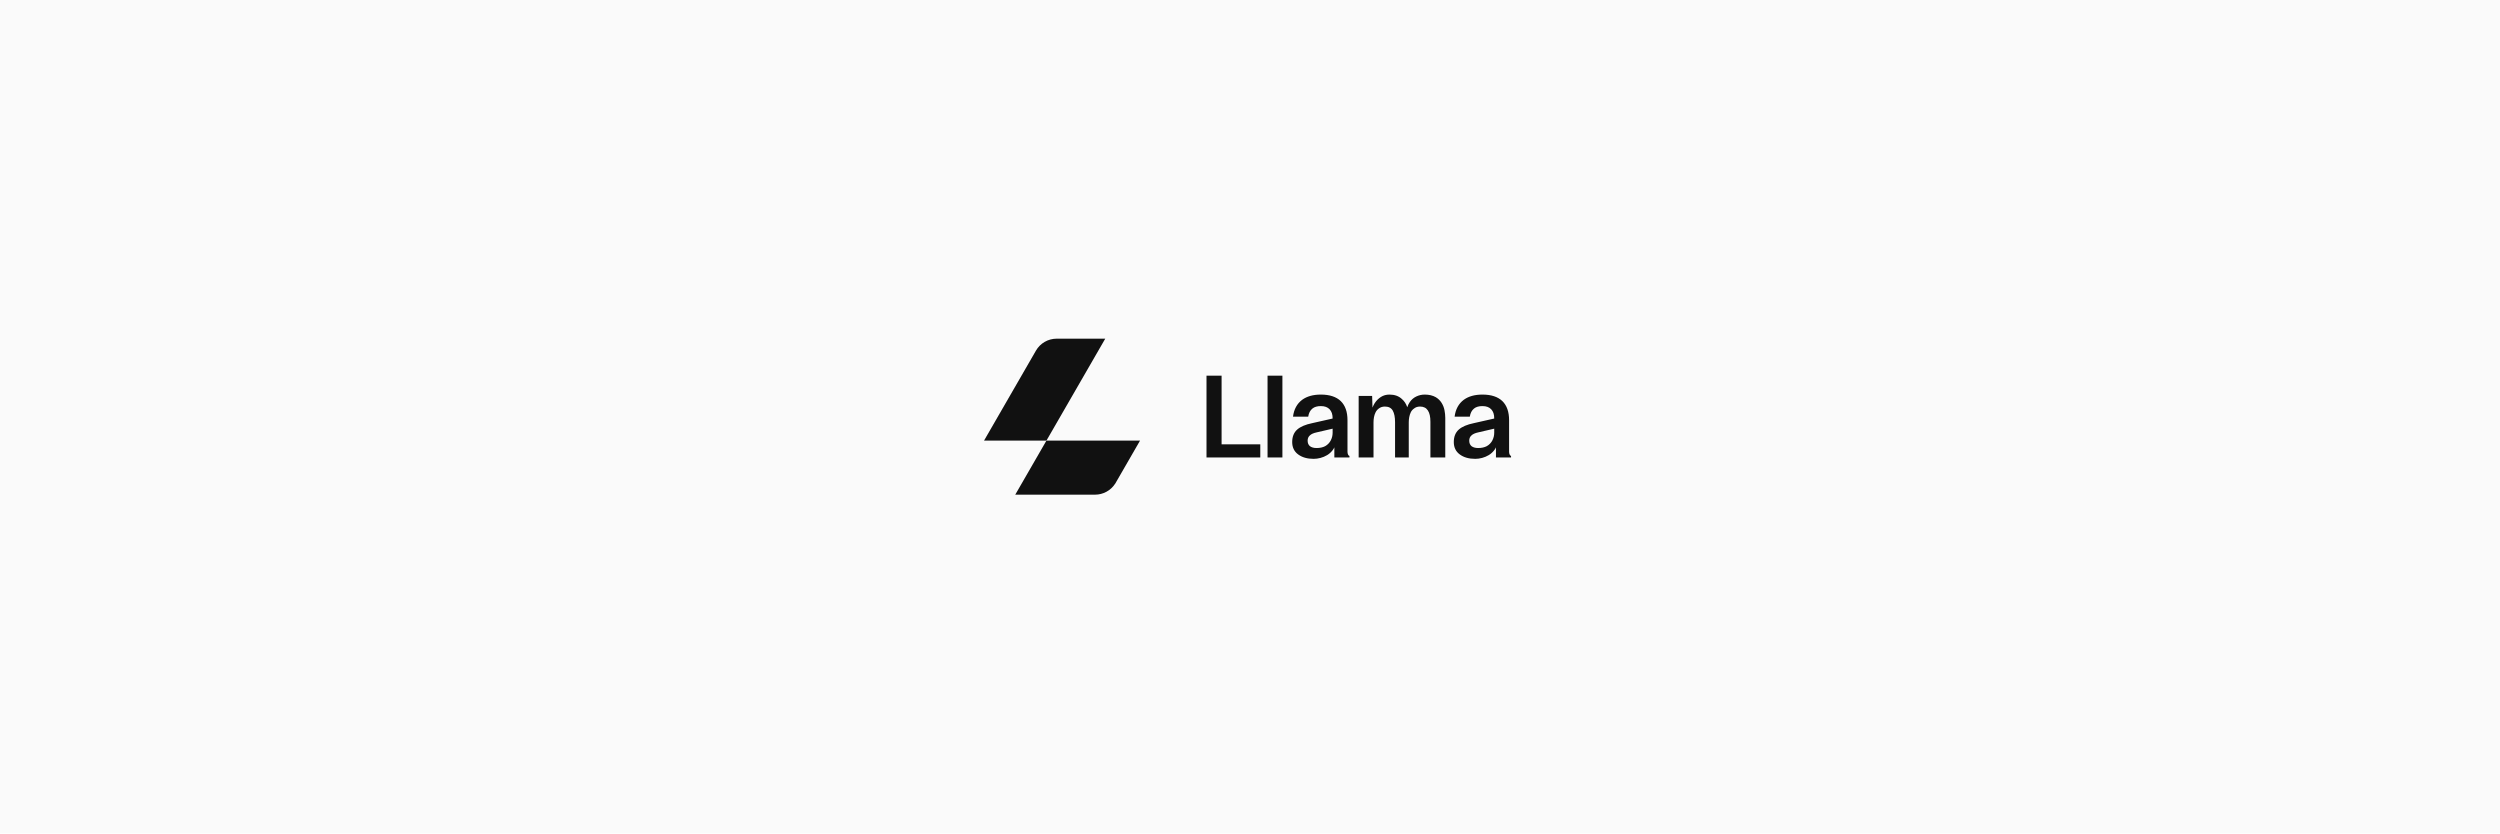
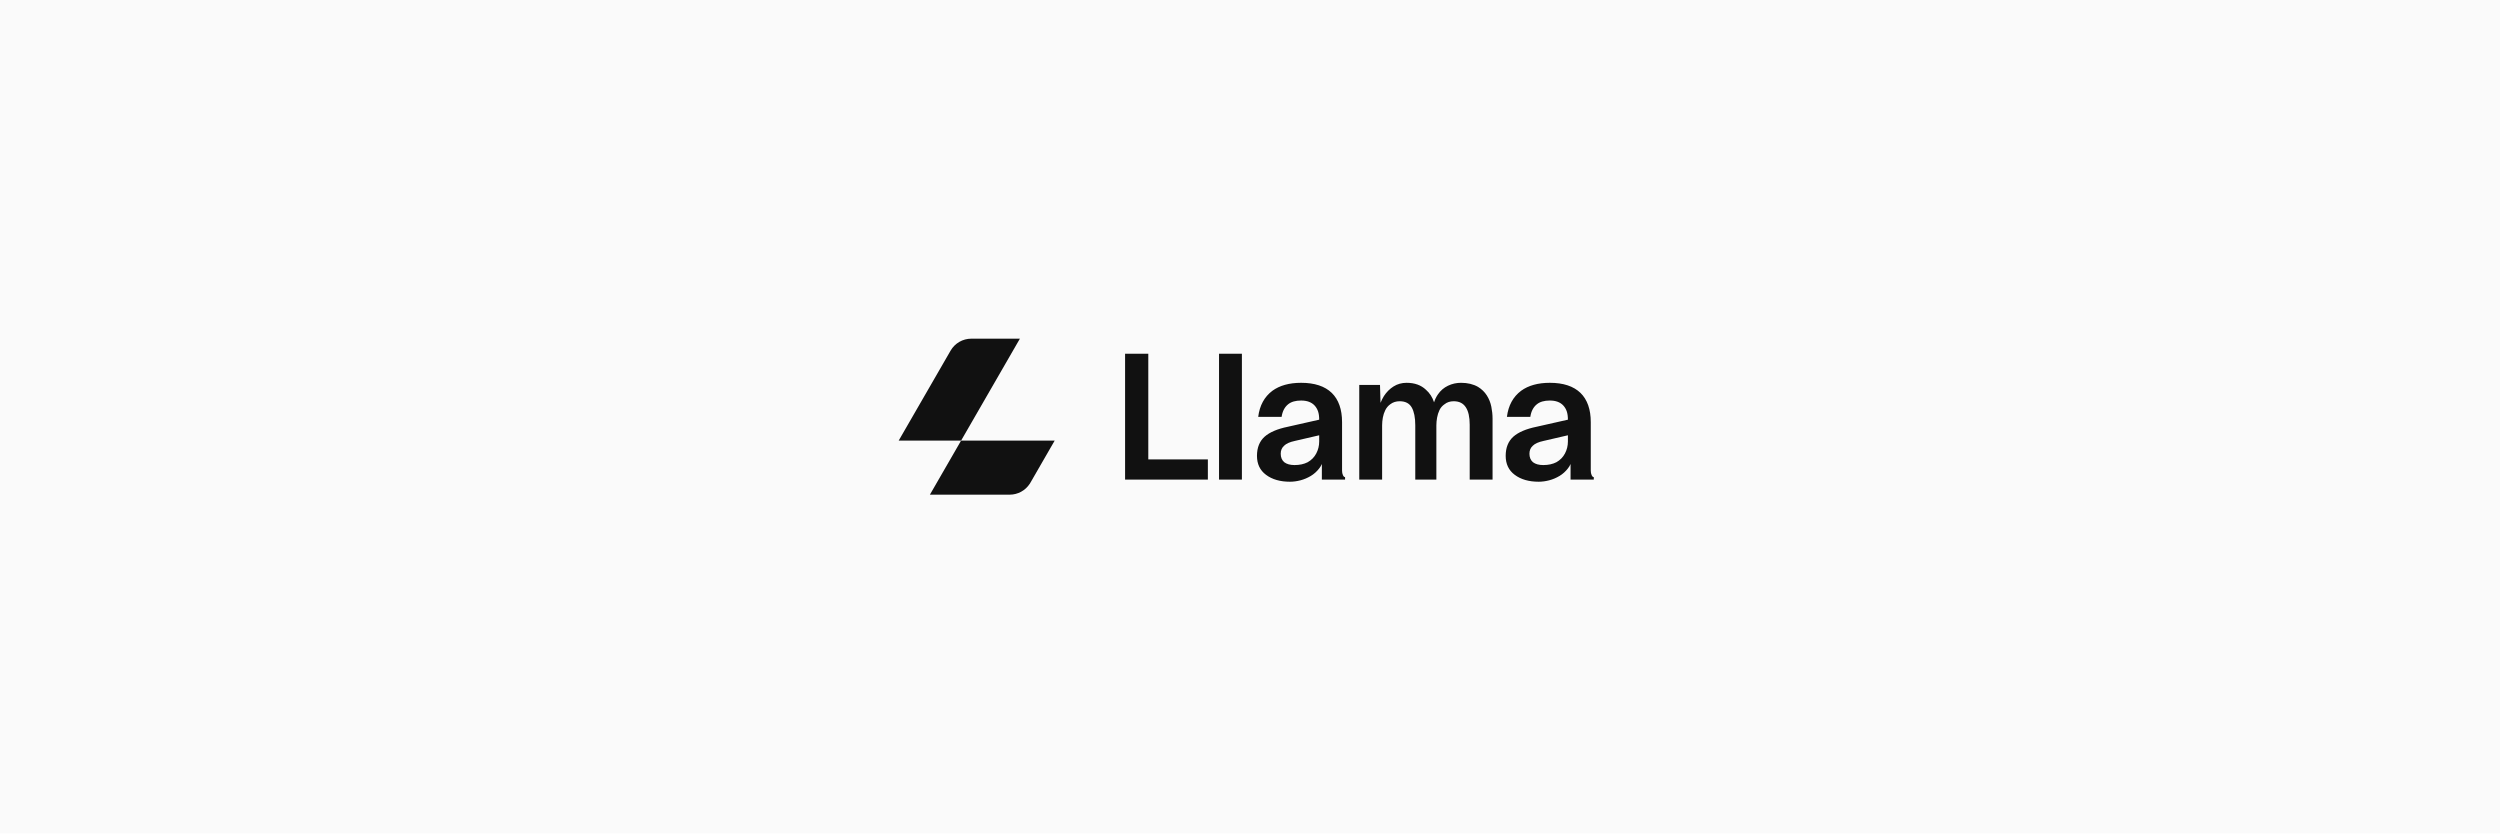
<svg xmlns="http://www.w3.org/2000/svg" width="1500" height="500" viewBox="0 0 1500 500" fill="none">
  <rect width="1500" height="500" fill="#FAFAFA" />
-   <g transform="translate(590.430 196.000) scale(0.18)">
+   <g transform="translate(539.220 196.000) scale(0.18)">
    <g transform="translate(0 0)">
      <path transform="translate(0 40) scale(0.866667)" d="M600 392L504.249 558L504.137 557.929C487.252 584.069 458.193 600 426.864 600H120L240 392H600Z" fill="#111111" />
      <path transform="translate(0 40) scale(0.866667)" d="M240 392H0L199.602 46.025C216.032 17.546 246.411 3.25756e-05 279.29 0H466.154L240 392Z" fill="#111111" />
-       <path d="M741.5 436V163.4H791.797V392.23H920.802V436ZM994.519 436H944.99V163.4H994.519ZM1098.568 440.607Q1066.7 440.607 1046.735 425.634Q1027.154 411.044 1027.154 384.552Q1027.154 358.059 1043.664 343.086Q1060.173 328.496 1093.96 321.585L1161.918 306.227Q1161.918 295.477 1159.423 288.182Q1156.927 280.887 1151.936 275.512Q1141.953 264.761 1122.756 264.761Q1104.711 264.761 1094.728 272.824Q1083.21 282.039 1080.522 300.084H1029.842Q1034.449 263.225 1060.557 243.644Q1084.362 226.367 1122.756 226.367Q1166.526 226.367 1189.178 248.252Q1211.447 270.136 1211.447 311.602V416.803Q1211.447 422.178 1213.367 426.401Q1215.286 430.625 1217.974 430.625V436H1167.677V402.213Q1165.374 407.588 1161.918 411.812Q1154.239 421.794 1143.681 428.129Q1133.123 434.464 1121.412 437.536Q1109.702 440.607 1098.568 440.607ZM1108.55 404.517Q1125.06 404.517 1136.962 398.374Q1149.248 391.463 1155.583 379.368Q1161.918 367.274 1161.918 353.452V340.014L1108.934 352.3Q1092.808 355.756 1085.897 362.667Q1078.603 369.194 1078.603 379.944Q1078.603 391.846 1086.281 398.374Q1094.344 404.517 1108.55 404.517ZM1248.69 436V230.974H1293.611L1294.763 269.752Q1297.834 262.074 1302.058 255.163Q1310.505 242.108 1322.983 234.238Q1335.461 226.367 1351.203 226.367Q1377.311 226.367 1393.052 241.341Q1405.339 252.091 1410.714 268.601Q1413.785 259.002 1419.161 251.323Q1427.607 239.037 1440.853 232.702Q1454.099 226.367 1469.073 226.367Q1490.574 226.367 1505.932 235.197Q1517.834 242.492 1524.937 253.627Q1532.04 264.761 1534.728 278.007Q1537.415 291.253 1537.415 304.307V436H1487.886V316.977Q1487.886 292.021 1479.44 279.351Q1470.993 266.297 1453.332 266.297Q1441.429 266.297 1433.366 272.824Q1426.072 277.815 1422.424 285.494Q1418.777 293.173 1417.241 301.812Q1415.705 310.45 1415.705 318.513V436H1370.016V318.513Q1370.016 293.173 1362.337 279.735Q1354.658 266.297 1336.229 266.297Q1324.326 266.297 1315.88 272.824Q1308.969 277.815 1305.129 285.494Q1301.29 293.173 1299.754 301.812Q1298.218 310.45 1298.218 318.513V436ZM1637.241 440.607Q1605.373 440.607 1585.408 425.634Q1565.827 411.044 1565.827 384.552Q1565.827 358.059 1582.337 343.086Q1598.846 328.496 1632.633 321.585L1700.591 306.227Q1700.591 295.477 1698.096 288.182Q1695.6 280.887 1690.609 275.512Q1680.626 264.761 1661.429 264.761Q1643.384 264.761 1633.401 272.824Q1621.883 282.039 1619.195 300.084H1568.515Q1573.122 263.225 1599.23 243.644Q1623.035 226.367 1661.429 226.367Q1705.199 226.367 1727.851 248.252Q1750.12 270.136 1750.12 311.602V416.803Q1750.12 422.178 1752.04 426.401Q1753.959 430.625 1756.647 430.625V436H1706.35V402.213Q1704.047 407.588 1700.591 411.812Q1692.912 421.794 1682.354 428.129Q1671.795 434.464 1660.085 437.536Q1648.375 440.607 1637.241 440.607ZM1647.223 404.517Q1663.733 404.517 1675.635 398.374Q1687.921 391.463 1694.256 379.368Q1700.591 367.274 1700.591 353.452V340.014L1647.607 352.3Q1631.481 355.756 1624.57 362.667Q1617.275 369.194 1617.275 379.944Q1617.275 391.846 1624.954 398.374Q1633.017 404.517 1647.223 404.517Z" fill="#111111" />
+       <path d="M754.591 509.773V90.227H832V442.409H1030.545V509.773ZM1144 509.773H1067.773V90.227H1144ZM1304.136 516.864Q1255.091 516.864 1224.364 493.818Q1194.227 471.364 1194.227 430.591Q1194.227 389.818 1219.636 366.773Q1245.045 344.318 1297.045 333.682L1401.636 310.045Q1401.636 293.5 1397.795 282.273Q1393.955 271.045 1386.273 262.773Q1370.909 246.227 1341.364 246.227Q1313.591 246.227 1298.227 258.636Q1280.5 272.818 1276.364 300.591H1198.364Q1205.455 243.864 1245.636 213.727Q1282.273 187.136 1341.364 187.136Q1408.727 187.136 1443.591 220.818Q1477.864 254.5 1477.864 318.318V480.227Q1477.864 488.5 1480.818 495Q1483.773 501.5 1487.909 501.5V509.773H1410.5V457.773Q1406.955 466.045 1401.636 472.545Q1389.818 487.909 1373.568 497.659Q1357.318 507.409 1339.295 512.136Q1321.273 516.864 1304.136 516.864ZM1319.5 461.318Q1344.909 461.318 1363.227 451.864Q1382.136 441.227 1391.886 422.614Q1401.636 404 1401.636 382.727V362.045L1320.091 380.955Q1295.273 386.273 1284.636 396.909Q1273.409 406.955 1273.409 423.5Q1273.409 441.818 1285.227 451.864Q1297.636 461.318 1319.5 461.318ZM1535.182 509.773V194.227H1604.318L1606.091 253.909Q1610.818 242.091 1617.318 231.455Q1630.318 211.364 1649.523 199.25Q1668.727 187.136 1692.955 187.136Q1733.136 187.136 1757.364 210.182Q1776.273 226.727 1784.545 252.136Q1789.273 237.364 1797.545 225.545Q1810.545 206.636 1830.932 196.886Q1851.318 187.136 1874.364 187.136Q1907.455 187.136 1931.091 200.727Q1949.409 211.955 1960.341 229.091Q1971.273 246.227 1975.409 266.614Q1979.545 287 1979.545 307.091V509.773H1903.318V326.591Q1903.318 288.182 1890.318 268.682Q1877.318 248.591 1850.136 248.591Q1831.818 248.591 1819.409 258.636Q1808.182 266.318 1802.568 278.136Q1796.955 289.955 1794.591 303.25Q1792.227 316.545 1792.227 328.955V509.773H1721.909V328.955Q1721.909 289.955 1710.091 269.273Q1698.273 248.591 1669.909 248.591Q1651.591 248.591 1638.591 258.636Q1627.955 266.318 1622.045 278.136Q1616.136 289.955 1613.773 303.25Q1611.409 316.545 1611.409 328.955V509.773ZM2133.182 516.864Q2084.136 516.864 2053.409 493.818Q2023.273 471.364 2023.273 430.591Q2023.273 389.818 2048.682 366.773Q2074.091 344.318 2126.091 333.682L2230.682 310.045Q2230.682 293.5 2226.841 282.273Q2223 271.045 2215.318 262.773Q2199.955 246.227 2170.409 246.227Q2142.636 246.227 2127.273 258.636Q2109.545 272.818 2105.409 300.591H2027.409Q2034.5 243.864 2074.682 213.727Q2111.318 187.136 2170.409 187.136Q2237.773 187.136 2272.636 220.818Q2306.909 254.5 2306.909 318.318V480.227Q2306.909 488.5 2309.864 495Q2312.818 501.5 2316.955 501.5V509.773H2239.545V457.773Q2236 466.045 2230.682 472.545Q2218.864 487.909 2202.614 497.659Q2186.364 507.409 2168.341 512.136Q2150.318 516.864 2133.182 516.864ZM2148.545 461.318Q2173.955 461.318 2192.273 451.864Q2211.182 441.227 2220.932 422.614Q2230.682 404 2230.682 382.727V362.045L2149.136 380.955Q2124.318 386.273 2113.682 396.909Q2102.455 406.955 2102.455 423.5Q2102.455 441.818 2114.273 451.864Q2126.682 461.318 2148.545 461.318Z" fill="#111111" />
    </g>
  </g>
</svg>
